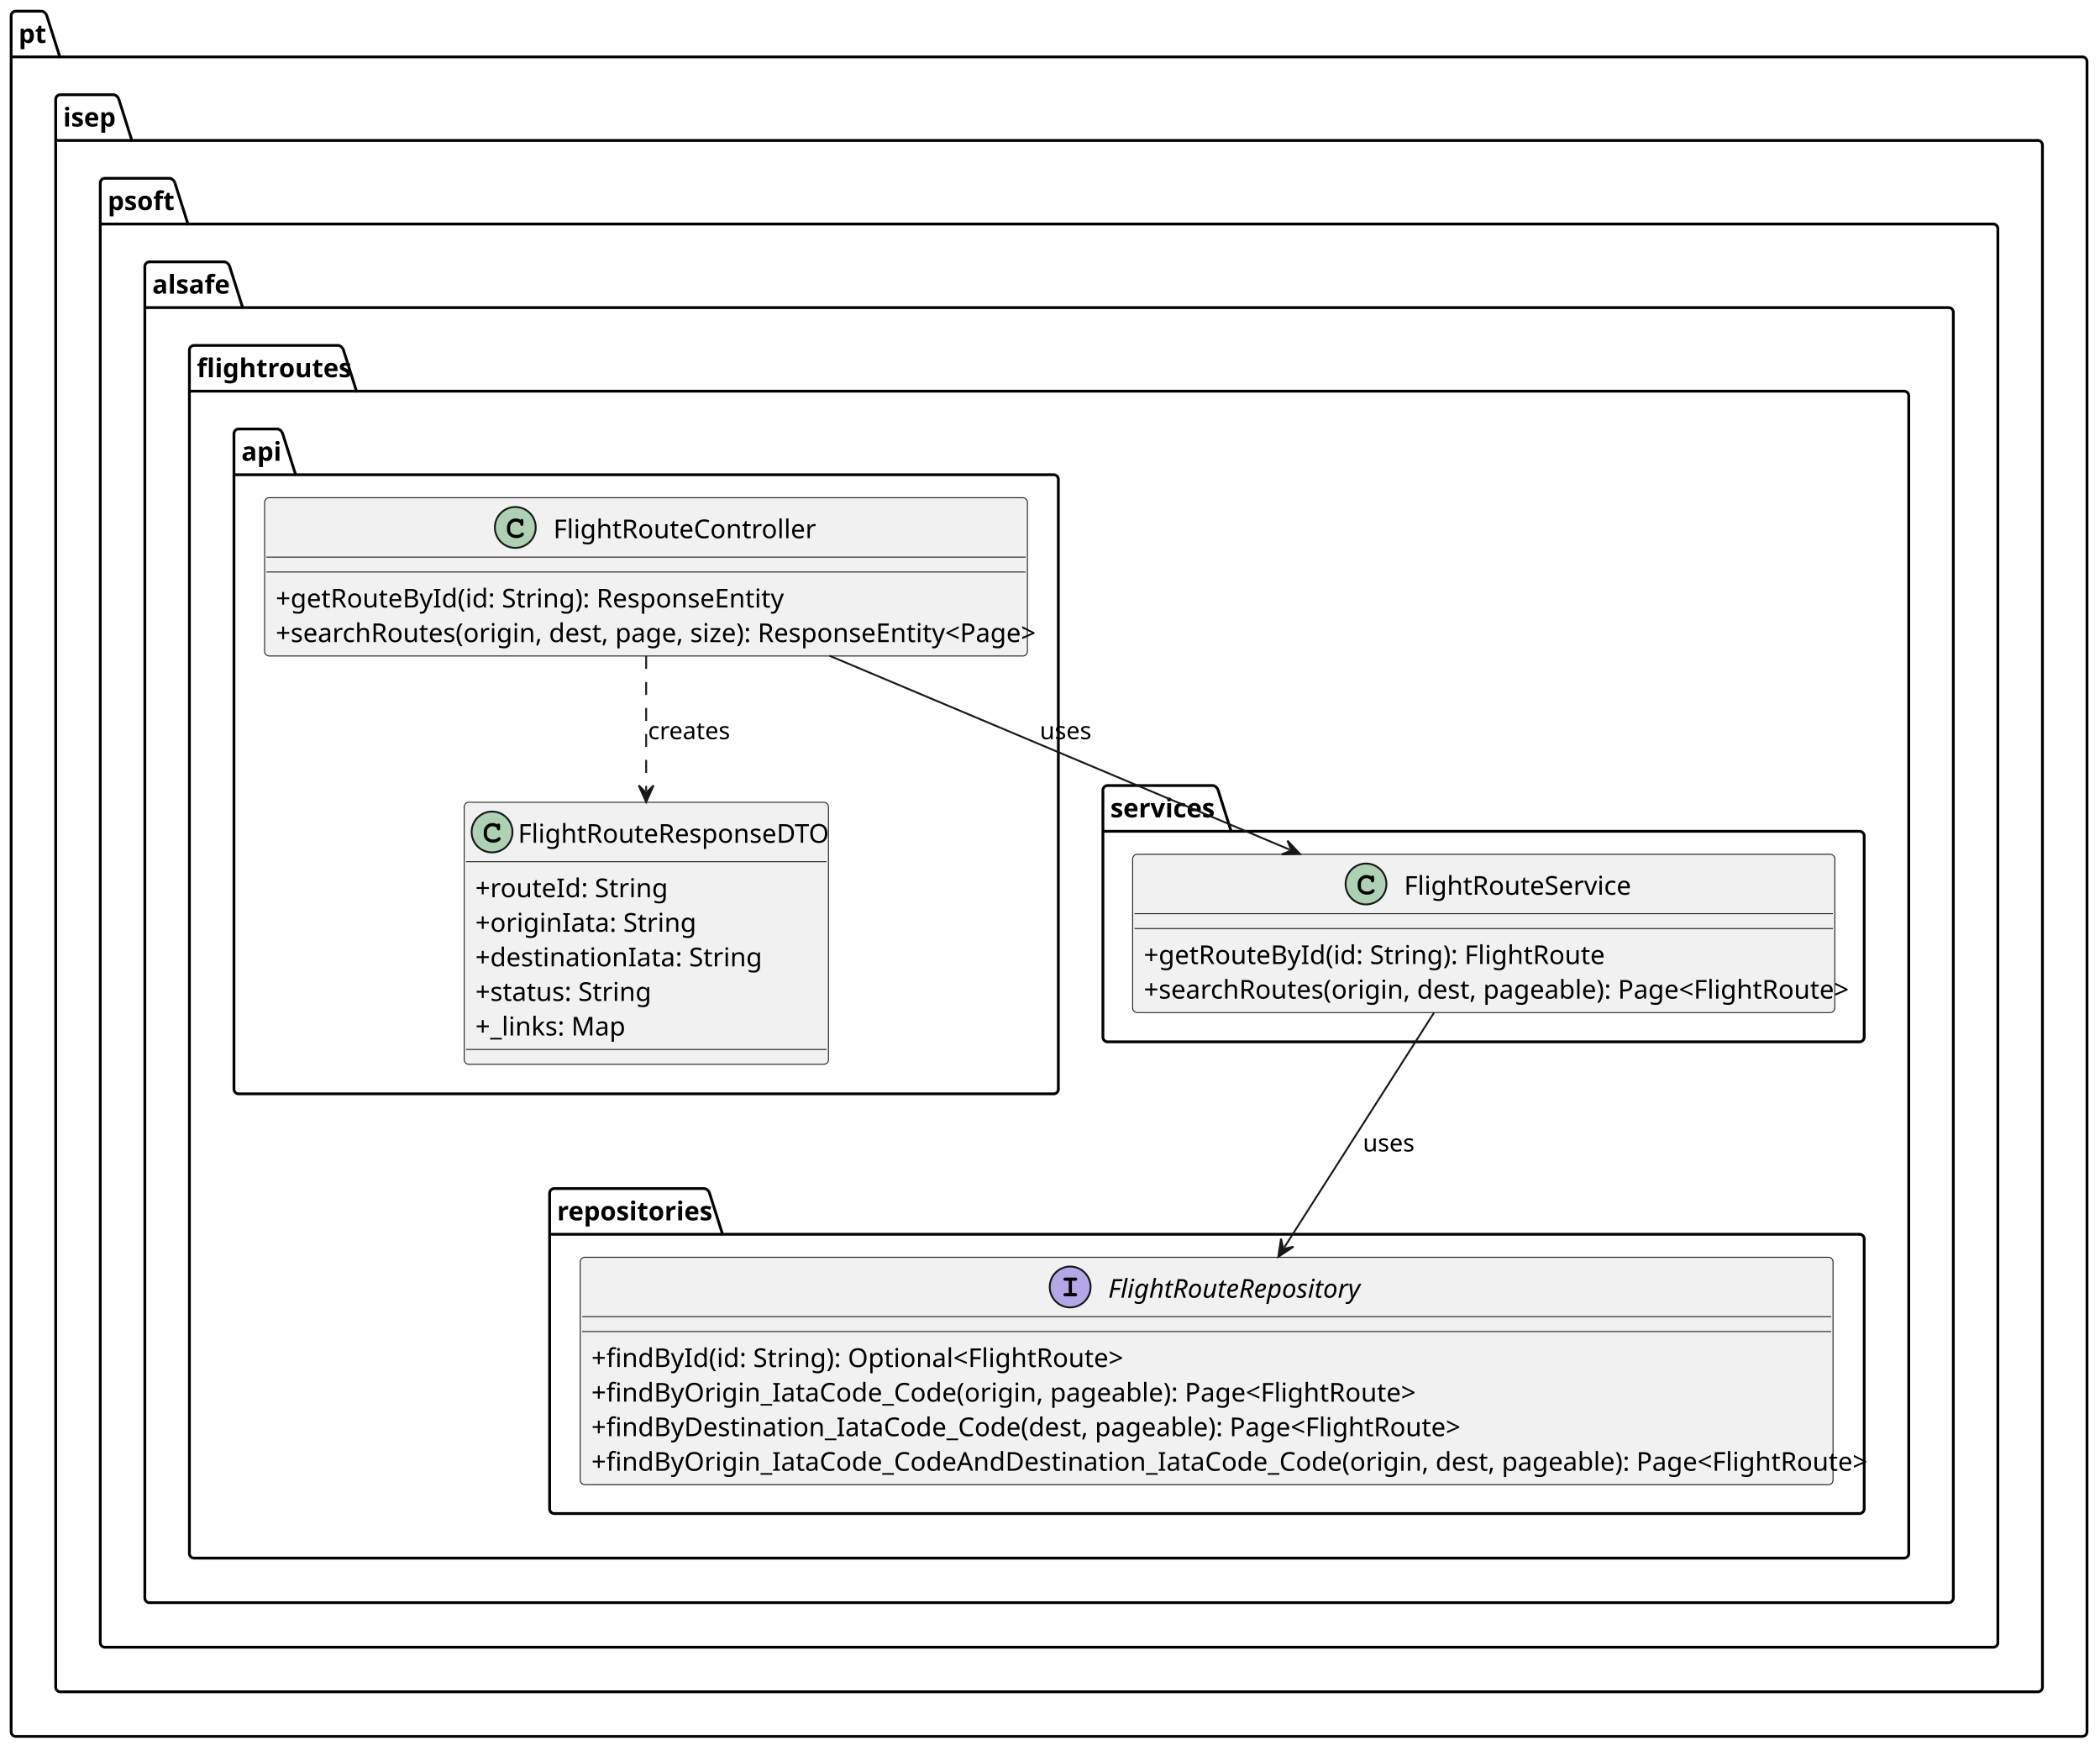
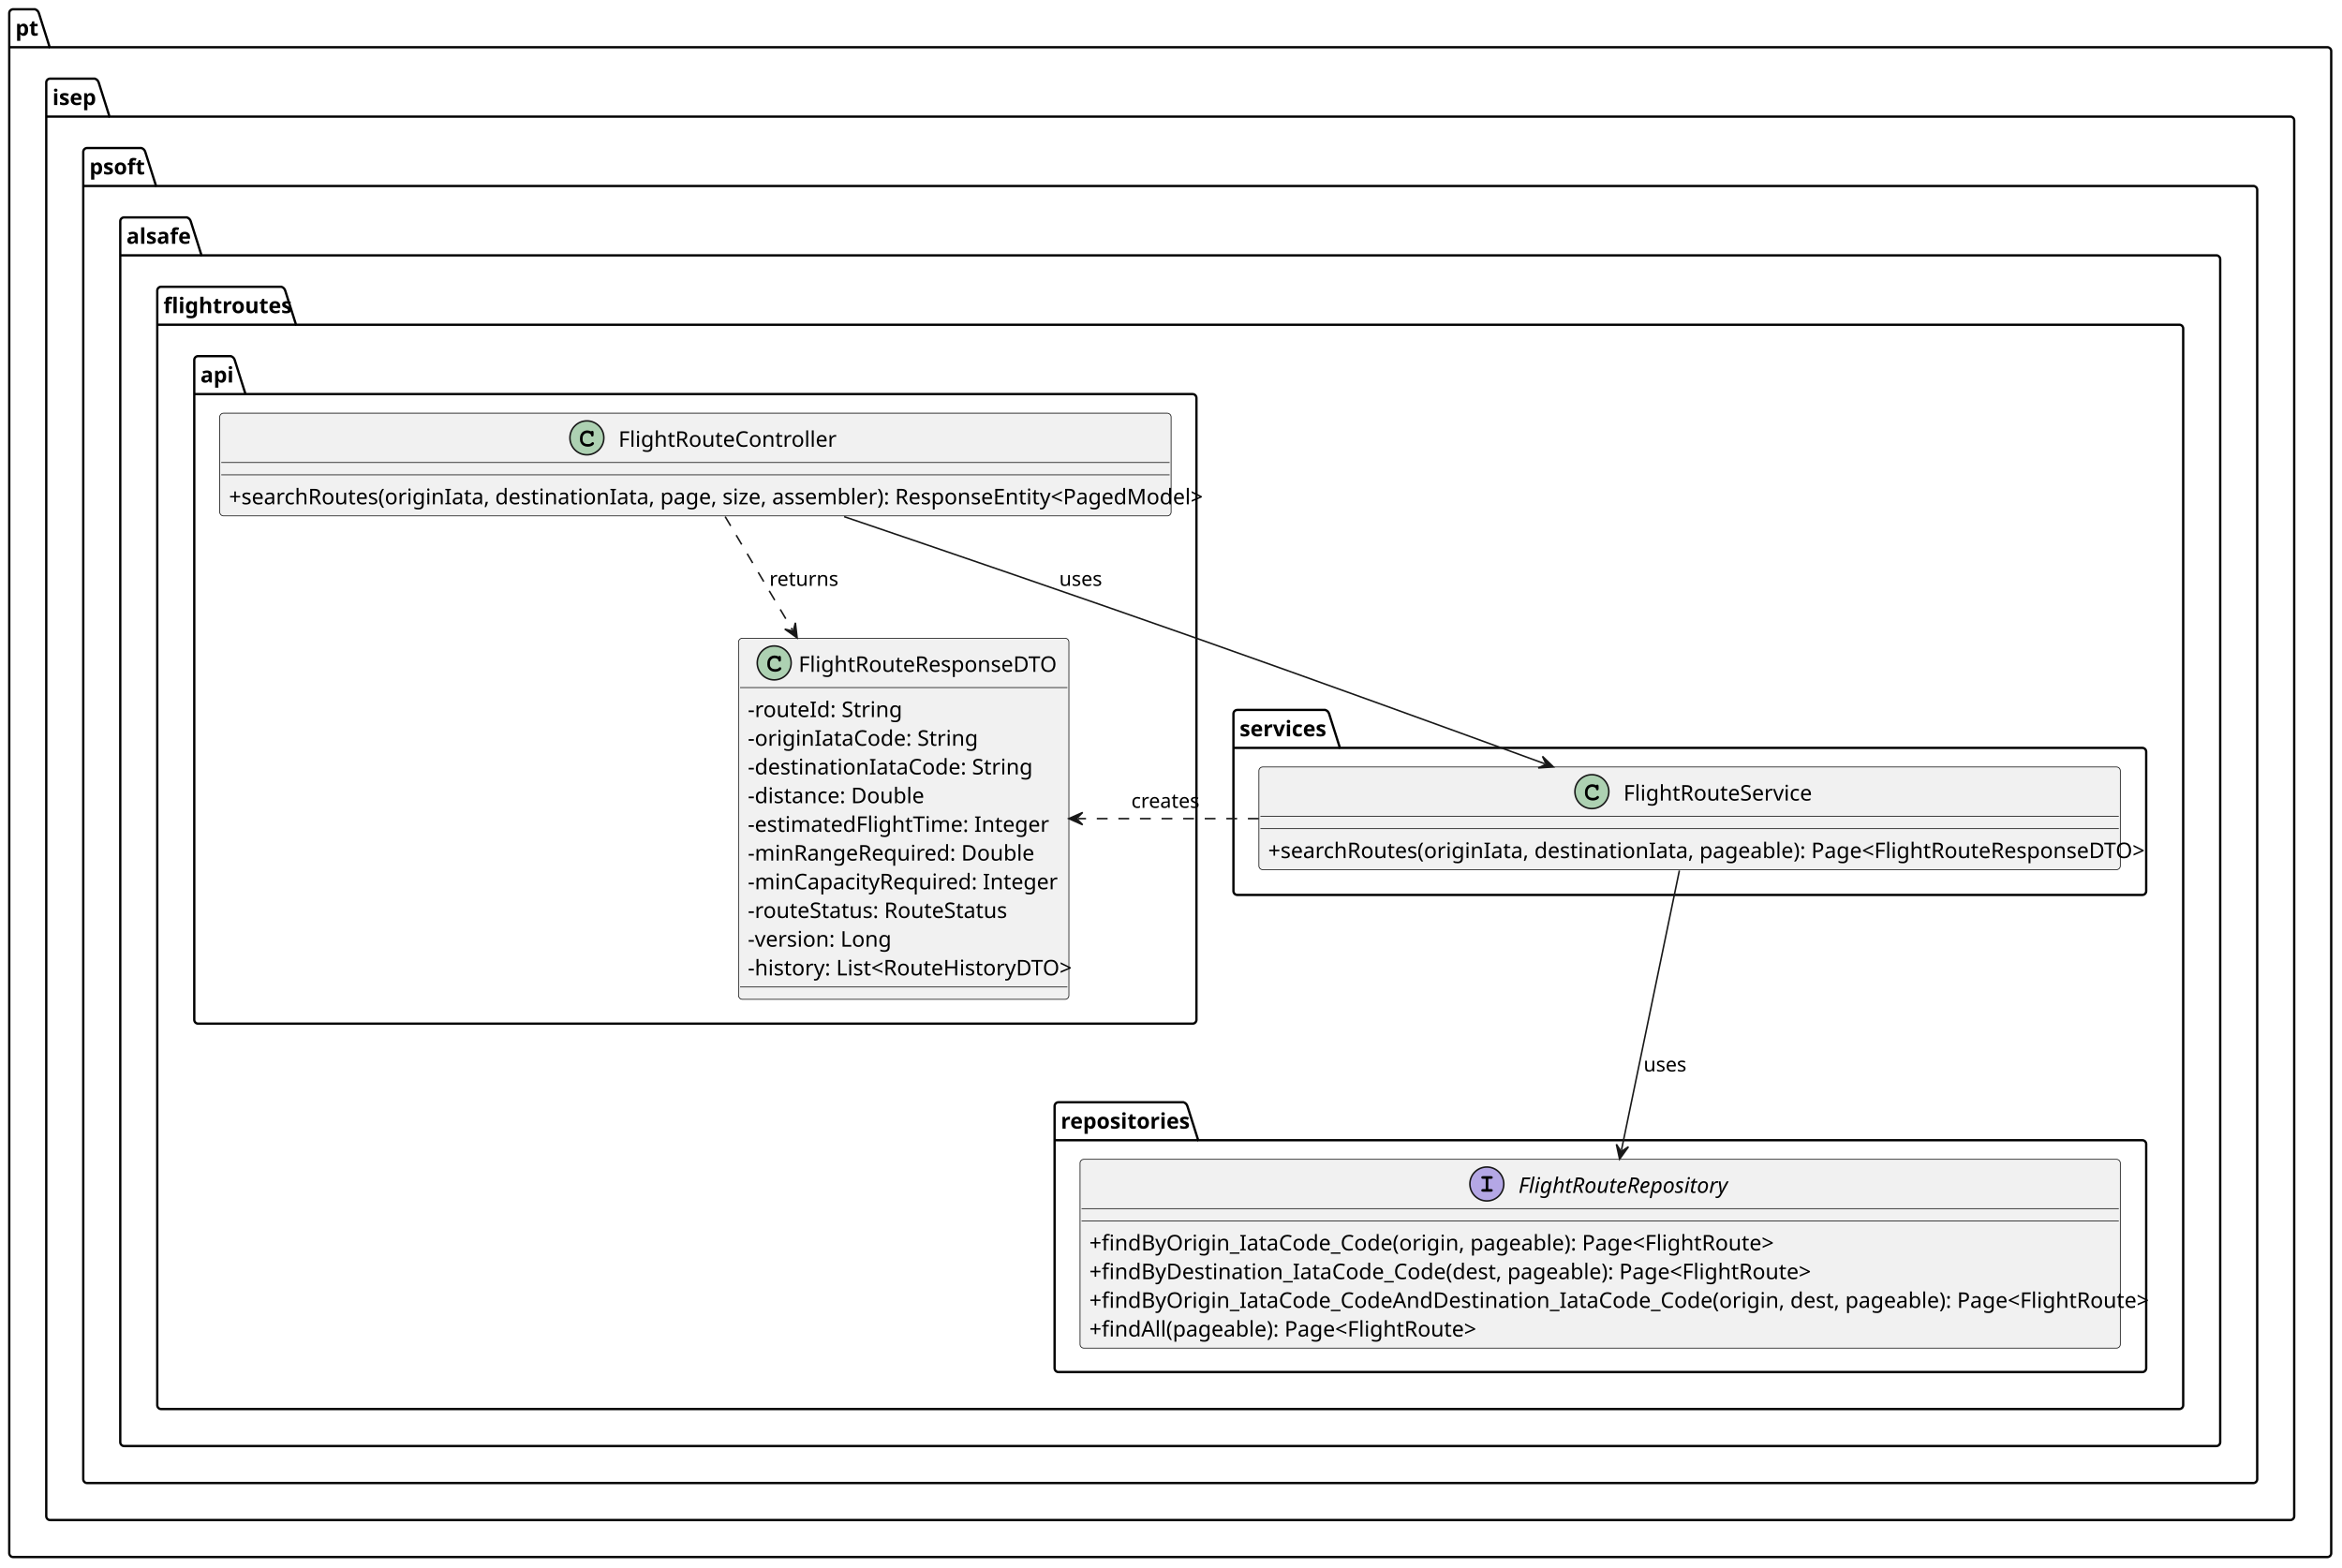
- <svg xmlns="http://www.w3.org/2000/svg" contentStyleType="text/css" data-diagram-type="CLASS" height="942px" preserveAspectRatio="none" style="width:1131px;height:942px;background:#FFFFFF;" version="1.1" viewBox="0 0 1131 942" width="1131px" zoomAndPan="magnify">
+ <svg xmlns="http://www.w3.org/2000/svg" contentStyleType="text/css" data-diagram-type="CLASS" height="1017px" preserveAspectRatio="none" style="width:1519px;height:1017px;background:#FFFFFF;" version="1.1" viewBox="0 0 1519 1017" width="1519px" zoomAndPan="magnify">
  <defs />
  <g>
    <g class="cluster" data-entity="pt" data-source-line="4" data-uid="ent0004" id="cluster_pt">
-       <path d="M8.5,6.014 L22.714,6.014 A3.75,3.75 0 0 1 25.214,8.514 L32.214,30.635 L1121.5,30.635 A2.5,2.5 0 0 1 1124,33.135 L1124,932.514 A2.5,2.5 0 0 1 1121.5,935.014 L8.5,935.014 A2.5,2.5 0 0 1 6,932.514 L6,8.514 A2.5,2.5 0 0 1 8.5,6.014" fill="none" style="stroke:#000000;stroke-width:1.5;" />
+       <path d="M8.5,6.014 L22.714,6.014 A3.75,3.75 0 0 1 25.214,8.514 L32.214,30.635 L1509.5,30.635 A2.5,2.5 0 0 1 1512,33.135 L1512,1007.514 A2.5,2.5 0 0 1 1509.5,1010.014 L8.5,1010.014 A2.5,2.5 0 0 1 6,1007.514 L6,8.514 A2.5,2.5 0 0 1 8.5,6.014" fill="none" style="stroke:#000000;stroke-width:1.5;" />
      <line style="stroke:#000000;stroke-width:1.5;" x1="6" x2="32.214" y1="30.635" y2="30.635" />
      <text fill="#000000" font-family="sans-serif" font-size="14" font-weight="bold" lengthAdjust="spacing" textLength="13.214" x="10" y="23.121">pt</text>
    </g>
    <g class="cluster" data-entity="isep" data-source-line="4" data-uid="ent0005" id="cluster_isep">
-       <path d="M32.5,51.014 L61.514,51.014 A3.75,3.75 0 0 1 64.014,53.514 L71.014,75.635 L1097.5,75.635 A2.5,2.5 0 0 1 1100,78.135 L1100,908.514 A2.5,2.5 0 0 1 1097.5,911.014 L32.5,911.014 A2.5,2.5 0 0 1 30,908.514 L30,53.514 A2.5,2.5 0 0 1 32.5,51.014" fill="none" style="stroke:#000000;stroke-width:1.5;" />
+       <path d="M32.5,51.014 L61.514,51.014 A3.75,3.75 0 0 1 64.014,53.514 L71.014,75.635 L1485.5,75.635 A2.5,2.5 0 0 1 1488,78.135 L1488,983.514 A2.5,2.5 0 0 1 1485.5,986.014 L32.5,986.014 A2.5,2.5 0 0 1 30,983.514 L30,53.514 A2.5,2.5 0 0 1 32.5,51.014" fill="none" style="stroke:#000000;stroke-width:1.5;" />
      <line style="stroke:#000000;stroke-width:1.5;" x1="30" x2="71.014" y1="75.635" y2="75.635" />
      <text fill="#000000" font-family="sans-serif" font-size="14" font-weight="bold" lengthAdjust="spacing" textLength="28.014" x="34" y="68.121">isep</text>
    </g>
    <g class="cluster" data-entity="psoft" data-source-line="4" data-uid="ent0006" id="cluster_psoft">
-       <path d="M56.5,96.014 L91.714,96.014 A3.75,3.75 0 0 1 94.214,98.514 L101.214,120.635 L1073.5,120.635 A2.5,2.5 0 0 1 1076,123.135 L1076,884.514 A2.5,2.5 0 0 1 1073.5,887.014 L56.5,887.014 A2.5,2.5 0 0 1 54,884.514 L54,98.514 A2.5,2.5 0 0 1 56.5,96.014" fill="none" style="stroke:#000000;stroke-width:1.5;" />
+       <path d="M56.5,96.014 L91.714,96.014 A3.75,3.75 0 0 1 94.214,98.514 L101.214,120.635 L1461.5,120.635 A2.5,2.5 0 0 1 1464,123.135 L1464,959.514 A2.5,2.5 0 0 1 1461.5,962.014 L56.5,962.014 A2.5,2.5 0 0 1 54,959.514 L54,98.514 A2.5,2.5 0 0 1 56.5,96.014" fill="none" style="stroke:#000000;stroke-width:1.5;" />
      <line style="stroke:#000000;stroke-width:1.5;" x1="54" x2="101.214" y1="120.635" y2="120.635" />
      <text fill="#000000" font-family="sans-serif" font-size="14" font-weight="bold" lengthAdjust="spacing" textLength="34.214" x="58" y="113.121">psoft</text>
    </g>
    <g class="cluster" data-entity="alsafe" data-source-line="4" data-uid="ent0007" id="cluster_alsafe">
-       <path d="M80.5,141.014 L121.196,141.014 A3.75,3.75 0 0 1 123.696,143.514 L130.696,165.635 L1049.5,165.635 A2.5,2.5 0 0 1 1052,168.135 L1052,860.514 A2.5,2.5 0 0 1 1049.5,863.014 L80.5,863.014 A2.5,2.5 0 0 1 78,860.514 L78,143.514 A2.5,2.5 0 0 1 80.5,141.014" fill="none" style="stroke:#000000;stroke-width:1.5;" />
+       <path d="M80.5,141.014 L121.196,141.014 A3.75,3.75 0 0 1 123.696,143.514 L130.696,165.635 L1437.5,165.635 A2.5,2.5 0 0 1 1440,168.135 L1440,935.514 A2.5,2.5 0 0 1 1437.5,938.014 L80.5,938.014 A2.5,2.5 0 0 1 78,935.514 L78,143.514 A2.5,2.5 0 0 1 80.5,141.014" fill="none" style="stroke:#000000;stroke-width:1.5;" />
      <line style="stroke:#000000;stroke-width:1.5;" x1="78" x2="130.696" y1="165.635" y2="165.635" />
      <text fill="#000000" font-family="sans-serif" font-size="14" font-weight="bold" lengthAdjust="spacing" textLength="39.696" x="82" y="158.121">alsafe</text>
    </g>
    <g class="cluster" data-entity="flightroutes" data-source-line="4" data-uid="ent0008" id="cluster_flightroutes">
-       <path d="M104.5,186.014 L182.493,186.014 A3.75,3.75 0 0 1 184.993,188.514 L191.993,210.635 L1025.5,210.635 A2.5,2.5 0 0 1 1028,213.135 L1028,836.514 A2.5,2.5 0 0 1 1025.5,839.014 L104.5,839.014 A2.5,2.5 0 0 1 102,836.514 L102,188.514 A2.5,2.5 0 0 1 104.5,186.014" fill="none" style="stroke:#000000;stroke-width:1.5;" />
+       <path d="M104.5,186.014 L182.493,186.014 A3.75,3.75 0 0 1 184.993,188.514 L191.993,210.635 L1413.5,210.635 A2.5,2.5 0 0 1 1416,213.135 L1416,911.514 A2.5,2.5 0 0 1 1413.5,914.014 L104.5,914.014 A2.5,2.5 0 0 1 102,911.514 L102,188.514 A2.5,2.5 0 0 1 104.5,186.014" fill="none" style="stroke:#000000;stroke-width:1.5;" />
      <line style="stroke:#000000;stroke-width:1.5;" x1="102" x2="191.993" y1="210.635" y2="210.635" />
      <text fill="#000000" font-family="sans-serif" font-size="14" font-weight="bold" lengthAdjust="spacing" textLength="76.993" x="106" y="203.121">flightroutes</text>
    </g>
    <g class="cluster" data-entity="api" data-source-line="3" data-uid="ent0002" id="cluster_api">
-       <path d="M128.5,231.014 L149.727,231.014 A3.75,3.75 0 0 1 152.227,233.514 L159.227,255.635 L567.5,255.635 A2.5,2.5 0 0 1 570,258.135 L570,586.514 A2.5,2.5 0 0 1 567.5,589.014 L128.5,589.014 A2.5,2.5 0 0 1 126,586.514 L126,233.514 A2.5,2.5 0 0 1 128.5,231.014" fill="none" style="stroke:#000000;stroke-width:1.5;" />
+       <path d="M128.5,231.014 L149.727,231.014 A3.75,3.75 0 0 1 152.227,233.514 L159.227,255.635 L773.5,255.635 A2.5,2.5 0 0 1 776,258.135 L776,661.514 A2.5,2.5 0 0 1 773.5,664.014 L128.5,664.014 A2.5,2.5 0 0 1 126,661.514 L126,233.514 A2.5,2.5 0 0 1 128.5,231.014" fill="none" style="stroke:#000000;stroke-width:1.5;" />
      <line style="stroke:#000000;stroke-width:1.5;" x1="126" x2="159.227" y1="255.635" y2="255.635" />
      <text fill="#000000" font-family="sans-serif" font-size="14" font-weight="bold" lengthAdjust="spacing" textLength="20.227" x="130" y="248.121">api</text>
    </g>
-     <g class="cluster" data-entity="services" data-source-line="17" data-uid="ent0010" id="cluster_services">
-       <path d="M596.5,423.014 L653.555,423.014 A3.75,3.75 0 0 1 656.055,425.514 L663.055,447.635 L1001.5,447.635 A2.5,2.5 0 0 1 1004,450.135 L1004,558.514 A2.5,2.5 0 0 1 1001.5,561.014 L596.5,561.014 A2.5,2.5 0 0 1 594,558.514 L594,425.514 A2.5,2.5 0 0 1 596.5,423.014" fill="none" style="stroke:#000000;stroke-width:1.5;" />
-       <line style="stroke:#000000;stroke-width:1.5;" x1="594" x2="663.055" y1="447.635" y2="447.635" />
-       <text fill="#000000" font-family="sans-serif" font-size="14" font-weight="bold" lengthAdjust="spacing" textLength="56.055" x="598" y="440.121">services</text>
+     <g class="cluster" data-entity="services" data-source-line="21" data-uid="ent0010" id="cluster_services">
+       <path d="M802.5,460.514 L859.555,460.514 A3.75,3.75 0 0 1 862.055,463.014 L869.055,485.135 L1389.5,485.135 A2.5,2.5 0 0 1 1392,487.635 L1392,578.014 A2.5,2.5 0 0 1 1389.5,580.514 L802.5,580.514 A2.5,2.5 0 0 1 800,578.014 L800,463.014 A2.5,2.5 0 0 1 802.5,460.514" fill="none" style="stroke:#000000;stroke-width:1.5;" />
+       <line style="stroke:#000000;stroke-width:1.5;" x1="800" x2="869.055" y1="485.135" y2="485.135" />
+       <text fill="#000000" font-family="sans-serif" font-size="14" font-weight="bold" lengthAdjust="spacing" textLength="56.055" x="804" y="477.621">services</text>
    </g>
-     <g class="cluster" data-entity="repositories" data-source-line="24" data-uid="ent0012" id="cluster_repositories">
-       <path d="M298.5,640.014 L379.638,640.014 A3.75,3.75 0 0 1 382.138,642.514 L389.138,664.635 L1001.5,664.635 A2.5,2.5 0 0 1 1004,667.135 L1004,812.514 A2.5,2.5 0 0 1 1001.5,815.014 L298.5,815.014 A2.5,2.5 0 0 1 296,812.514 L296,642.514 A2.5,2.5 0 0 1 298.5,640.014" fill="none" style="stroke:#000000;stroke-width:1.5;" />
-       <line style="stroke:#000000;stroke-width:1.5;" x1="296" x2="389.138" y1="664.635" y2="664.635" />
-       <text fill="#000000" font-family="sans-serif" font-size="14" font-weight="bold" lengthAdjust="spacing" textLength="80.138" x="300" y="657.121">repositories</text>
+     <g class="cluster" data-entity="repositories" data-source-line="27" data-uid="ent0012" id="cluster_repositories">
+       <path d="M686.5,715.014 L767.638,715.014 A3.75,3.75 0 0 1 770.138,717.514 L777.138,739.635 L1389.5,739.635 A2.5,2.5 0 0 1 1392,742.135 L1392,887.514 A2.5,2.5 0 0 1 1389.5,890.014 L686.5,890.014 A2.5,2.5 0 0 1 684,887.514 L684,717.514 A2.5,2.5 0 0 1 686.5,715.014" fill="none" style="stroke:#000000;stroke-width:1.5;" />
+       <line style="stroke:#000000;stroke-width:1.5;" x1="684" x2="777.138" y1="739.635" y2="739.635" />
+       <text fill="#000000" font-family="sans-serif" font-size="14" font-weight="bold" lengthAdjust="spacing" textLength="80.138" x="688" y="732.121">repositories</text>
    </g>
    <g class="entity" data-entity="FlightRouteController" data-source-line="4" data-uid="ent0003" id="entity_FlightRouteController">
-       <rect fill="#F1F1F1" height="85.242" rx="2.5" ry="2.5" style="stroke:#181818;stroke-width:0.5;" width="410.843" x="142.5" y="268.014" />
-       <ellipse cx="277.53" cy="284.014" fill="#ADD1B2" rx="11" ry="11" style="stroke:#181818;stroke-width:1;" />
-       <path d="M280.296,279.889 Q280.452,279.67 280.64,279.56 Q280.827,279.451 281.046,279.451 Q281.421,279.451 281.655,279.717 Q281.89,279.967 281.89,280.576 L281.89,282.029 Q281.89,282.639 281.655,282.904 Q281.421,283.17 281.046,283.17 Q280.702,283.17 280.499,282.967 Q280.296,282.779 280.187,282.264 Q280.14,281.904 279.952,281.717 Q279.624,281.342 279.015,281.123 Q278.405,280.904 277.78,280.904 Q277.015,280.904 276.374,281.232 Q275.749,281.56 275.249,282.31 Q274.765,283.06 274.765,284.092 L274.765,285.185 Q274.765,286.42 275.655,287.248 Q276.546,288.06 278.14,288.06 Q279.077,288.06 279.733,287.81 Q280.124,287.654 280.546,287.217 Q280.812,286.951 280.952,286.873 Q281.108,286.795 281.312,286.795 Q281.64,286.795 281.89,287.06 Q282.155,287.31 282.155,287.654 Q282.155,287.998 281.812,288.404 Q281.312,288.982 280.515,289.31 Q279.437,289.764 278.14,289.764 Q276.624,289.764 275.421,289.139 Q274.437,288.639 273.749,287.576 Q273.062,286.498 273.062,285.217 L273.062,284.06 Q273.062,282.732 273.671,281.592 Q274.296,280.435 275.39,279.826 Q276.483,279.201 277.718,279.201 Q278.452,279.201 279.093,279.373 Q279.749,279.529 280.296,279.889 Z " fill="#000000" />
-       <text fill="#000000" font-family="sans-serif" font-size="14" lengthAdjust="spacing" textLength="132.282" x="298.03" y="289.81">FlightRouteController</text>
-       <line style="stroke:#181818;stroke-width:0.5;" x1="143.5" x2="552.343" y1="300.014" y2="300.014" />
-       <line style="stroke:#181818;stroke-width:0.5;" x1="143.5" x2="552.343" y1="308.014" y2="308.014" />
-       <text fill="#000000" font-family="sans-serif" font-size="14" lengthAdjust="spacing" textLength="263.416" x="148.5" y="327.121">+getRouteById(id: String): ResponseEntity</text>
-       <text fill="#000000" font-family="sans-serif" font-size="14" lengthAdjust="spacing" textLength="398.843" x="148.5" y="345.742">+searchRoutes(origin, dest, page, size): ResponseEntity&lt;Page&gt;</text>
+       <rect fill="#F1F1F1" height="66.621" rx="2.5" ry="2.5" style="stroke:#181818;stroke-width:0.5;" width="617.076" x="142.5" y="268.014" />
+       <ellipse cx="380.647" cy="284.014" fill="#ADD1B2" rx="11" ry="11" style="stroke:#181818;stroke-width:1;" />
+       <path d="M383.413,279.889 Q383.569,279.67 383.756,279.56 Q383.944,279.451 384.163,279.451 Q384.538,279.451 384.772,279.717 Q385.006,279.967 385.006,280.576 L385.006,282.029 Q385.006,282.639 384.772,282.904 Q384.538,283.17 384.163,283.17 Q383.819,283.17 383.616,282.967 Q383.413,282.779 383.303,282.264 Q383.256,281.904 383.069,281.717 Q382.741,281.342 382.131,281.123 Q381.522,280.904 380.897,280.904 Q380.131,280.904 379.491,281.232 Q378.866,281.56 378.366,282.31 Q377.881,283.06 377.881,284.092 L377.881,285.185 Q377.881,286.42 378.772,287.248 Q379.663,288.06 381.256,288.06 Q382.194,288.06 382.85,287.81 Q383.241,287.654 383.663,287.217 Q383.928,286.951 384.069,286.873 Q384.225,286.795 384.428,286.795 Q384.756,286.795 385.006,287.06 Q385.272,287.31 385.272,287.654 Q385.272,287.998 384.928,288.404 Q384.428,288.982 383.631,289.31 Q382.553,289.764 381.256,289.764 Q379.741,289.764 378.538,289.139 Q377.553,288.639 376.866,287.576 Q376.178,286.498 376.178,285.217 L376.178,284.06 Q376.178,282.732 376.788,281.592 Q377.413,280.435 378.506,279.826 Q379.6,279.201 380.834,279.201 Q381.569,279.201 382.209,279.373 Q382.866,279.529 383.413,279.889 Z " fill="#000000" />
+       <text fill="#000000" font-family="sans-serif" font-size="14" lengthAdjust="spacing" textLength="132.282" x="401.147" y="289.81">FlightRouteController</text>
+       <line style="stroke:#181818;stroke-width:0.5;" x1="143.5" x2="758.576" y1="300.014" y2="300.014" />
+       <line style="stroke:#181818;stroke-width:0.5;" x1="143.5" x2="758.576" y1="308.014" y2="308.014" />
+       <text fill="#000000" font-family="sans-serif" font-size="14" lengthAdjust="spacing" textLength="605.076" x="148.5" y="327.121">+searchRoutes(originIata, destinationIata, page, size, assembler): ResponseEntity&lt;PagedModel&gt;</text>
    </g>
-     <g class="entity" data-entity="FlightRouteResponseDTO" data-source-line="8" data-uid="ent0009" id="entity_FlightRouteResponseDTO">
-       <rect fill="#F1F1F1" height="141.106" rx="2.5" ry="2.5" style="stroke:#181818;stroke-width:0.5;" width="196.185" x="250" y="432.014" />
-       <ellipse cx="265" cy="448.014" fill="#ADD1B2" rx="11" ry="11" style="stroke:#181818;stroke-width:1;" />
-       <path d="M267.766,443.889 Q267.922,443.67 268.109,443.56 Q268.297,443.451 268.516,443.451 Q268.891,443.451 269.125,443.717 Q269.359,443.967 269.359,444.576 L269.359,446.029 Q269.359,446.639 269.125,446.904 Q268.891,447.17 268.516,447.17 Q268.172,447.17 267.969,446.967 Q267.766,446.779 267.656,446.264 Q267.609,445.904 267.422,445.717 Q267.094,445.342 266.484,445.123 Q265.875,444.904 265.25,444.904 Q264.484,444.904 263.844,445.232 Q263.219,445.56 262.719,446.31 Q262.234,447.06 262.234,448.092 L262.234,449.185 Q262.234,450.42 263.125,451.248 Q264.016,452.06 265.609,452.06 Q266.547,452.06 267.203,451.81 Q267.594,451.654 268.016,451.217 Q268.281,450.951 268.422,450.873 Q268.578,450.795 268.781,450.795 Q269.109,450.795 269.359,451.06 Q269.625,451.31 269.625,451.654 Q269.625,451.998 269.281,452.404 Q268.781,452.982 267.984,453.31 Q266.906,453.764 265.609,453.764 Q264.094,453.764 262.891,453.139 Q261.906,452.639 261.219,451.576 Q260.531,450.498 260.531,449.217 L260.531,448.06 Q260.531,446.732 261.141,445.592 Q261.766,444.435 262.859,443.826 Q263.953,443.201 265.188,443.201 Q265.922,443.201 266.562,443.373 Q267.219,443.529 267.766,443.889 Z " fill="#000000" />
-       <text fill="#000000" font-family="sans-serif" font-size="14" lengthAdjust="spacing" textLength="164.185" x="279" y="453.81">FlightRouteResponseDTO</text>
-       <line style="stroke:#181818;stroke-width:0.5;" x1="251" x2="445.185" y1="464.014" y2="464.014" />
-       <text fill="#000000" font-family="sans-serif" font-size="14" lengthAdjust="spacing" textLength="96.113" x="256" y="483.121">+routeId: String</text>
-       <text fill="#000000" font-family="sans-serif" font-size="14" lengthAdjust="spacing" textLength="110.12" x="256" y="501.742">+originIata: String</text>
-       <text fill="#000000" font-family="sans-serif" font-size="14" lengthAdjust="spacing" textLength="143.596" x="256" y="520.363">+destinationIata: String</text>
-       <text fill="#000000" font-family="sans-serif" font-size="14" lengthAdjust="spacing" textLength="89.879" x="256" y="538.984">+status: String</text>
-       <text fill="#000000" font-family="sans-serif" font-size="14" lengthAdjust="spacing" textLength="78.982" x="256" y="557.606">+_links: Map</text>
-       <line style="stroke:#181818;stroke-width:0.5;" x1="251" x2="445.185" y1="565.119" y2="565.119" />
+     <g class="entity" data-entity="FlightRouteResponseDTO" data-source-line="7" data-uid="ent0009" id="entity_FlightRouteResponseDTO">
+       <rect fill="#F1F1F1" height="234.211" rx="2.5" ry="2.5" style="stroke:#181818;stroke-width:0.5;" width="214.282" x="479" y="414.014" />
+       <ellipse cx="502.144" cy="430.014" fill="#ADD1B2" rx="11" ry="11" style="stroke:#181818;stroke-width:1;" />
+       <path d="M504.909,425.889 Q505.065,425.67 505.253,425.56 Q505.44,425.451 505.659,425.451 Q506.034,425.451 506.269,425.717 Q506.503,425.967 506.503,426.576 L506.503,428.029 Q506.503,428.639 506.269,428.904 Q506.034,429.17 505.659,429.17 Q505.315,429.17 505.112,428.967 Q504.909,428.779 504.8,428.264 Q504.753,427.904 504.565,427.717 Q504.237,427.342 503.628,427.123 Q503.019,426.904 502.394,426.904 Q501.628,426.904 500.987,427.232 Q500.362,427.56 499.862,428.31 Q499.378,429.06 499.378,430.092 L499.378,431.185 Q499.378,432.42 500.269,433.248 Q501.159,434.06 502.753,434.06 Q503.69,434.06 504.347,433.81 Q504.737,433.654 505.159,433.217 Q505.425,432.951 505.565,432.873 Q505.722,432.795 505.925,432.795 Q506.253,432.795 506.503,433.06 Q506.769,433.31 506.769,433.654 Q506.769,433.998 506.425,434.404 Q505.925,434.982 505.128,435.31 Q504.05,435.764 502.753,435.764 Q501.237,435.764 500.034,435.139 Q499.05,434.639 498.362,433.576 Q497.675,432.498 497.675,431.217 L497.675,430.06 Q497.675,428.732 498.284,427.592 Q498.909,426.435 500.003,425.826 Q501.097,425.201 502.331,425.201 Q503.065,425.201 503.706,425.373 Q504.362,425.529 504.909,425.889 Z " fill="#000000" />
+       <text fill="#000000" font-family="sans-serif" font-size="14" lengthAdjust="spacing" textLength="164.185" x="517.953" y="435.81">FlightRouteResponseDTO</text>
+       <line style="stroke:#181818;stroke-width:0.5;" x1="480" x2="692.282" y1="446.014" y2="446.014" />
+       <text fill="#000000" font-family="sans-serif" font-size="14" lengthAdjust="spacing" textLength="92.6" x="485" y="465.121">-routeId: String</text>
+       <text fill="#000000" font-family="sans-serif" font-size="14" lengthAdjust="spacing" textLength="140.075" x="485" y="483.742">-originIataCode: String</text>
+       <text fill="#000000" font-family="sans-serif" font-size="14" lengthAdjust="spacing" textLength="173.551" x="485" y="502.363">-destinationIataCode: String</text>
+       <text fill="#000000" font-family="sans-serif" font-size="14" lengthAdjust="spacing" textLength="108.951" x="485" y="520.984">-distance: Double</text>
+       <text fill="#000000" font-family="sans-serif" font-size="14" lengthAdjust="spacing" textLength="182.068" x="485" y="539.606">-estimatedFlightTime: Integer</text>
+       <text fill="#000000" font-family="sans-serif" font-size="14" lengthAdjust="spacing" textLength="177.434" x="485" y="558.227">-minRangeRequired: Double</text>
+       <text fill="#000000" font-family="sans-serif" font-size="14" lengthAdjust="spacing" textLength="189.868" x="485" y="576.848">-minCapacityRequired: Integer</text>
+       <text fill="#000000" font-family="sans-serif" font-size="14" lengthAdjust="spacing" textLength="161.089" x="485" y="595.469">-routeStatus: RouteStatus</text>
+       <text fill="#000000" font-family="sans-serif" font-size="14" lengthAdjust="spacing" textLength="88.717" x="485" y="614.09">-version: Long</text>
+       <text fill="#000000" font-family="sans-serif" font-size="14" lengthAdjust="spacing" textLength="202.282" x="485" y="632.711">-history: List&lt;RouteHistoryDTO&gt;</text>
+       <line style="stroke:#181818;stroke-width:0.5;" x1="480" x2="692.282" y1="640.225" y2="640.225" />
    </g>
-     <g class="entity" data-entity="FlightRouteService" data-source-line="18" data-uid="ent0011" id="entity_FlightRouteService">
-       <rect fill="#F1F1F1" height="85.242" rx="2.5" ry="2.5" style="stroke:#181818;stroke-width:0.5;" width="378.174" x="610" y="460.014" />
-       <ellipse cx="735.699" cy="476.014" fill="#ADD1B2" rx="11" ry="11" style="stroke:#181818;stroke-width:1;" />
-       <path d="M738.465,471.889 Q738.621,471.67 738.809,471.56 Q738.996,471.451 739.215,471.451 Q739.59,471.451 739.824,471.717 Q740.059,471.967 740.059,472.576 L740.059,474.029 Q740.059,474.639 739.824,474.904 Q739.59,475.17 739.215,475.17 Q738.871,475.17 738.668,474.967 Q738.465,474.779 738.356,474.264 Q738.309,473.904 738.121,473.717 Q737.793,473.342 737.184,473.123 Q736.574,472.904 735.949,472.904 Q735.184,472.904 734.543,473.232 Q733.918,473.56 733.418,474.31 Q732.934,475.06 732.934,476.092 L732.934,477.185 Q732.934,478.42 733.824,479.248 Q734.715,480.06 736.309,480.06 Q737.246,480.06 737.902,479.81 Q738.293,479.654 738.715,479.217 Q738.981,478.951 739.121,478.873 Q739.277,478.795 739.481,478.795 Q739.809,478.795 740.059,479.06 Q740.324,479.31 740.324,479.654 Q740.324,479.998 739.981,480.404 Q739.481,480.982 738.684,481.31 Q737.606,481.764 736.309,481.764 Q734.793,481.764 733.59,481.139 Q732.606,480.639 731.918,479.576 Q731.231,478.498 731.231,477.217 L731.231,476.06 Q731.231,474.732 731.84,473.592 Q732.465,472.435 733.559,471.826 Q734.652,471.201 735.887,471.201 Q736.621,471.201 737.262,471.373 Q737.918,471.529 738.465,471.889 Z " fill="#000000" />
-       <text fill="#000000" font-family="sans-serif" font-size="14" lengthAdjust="spacing" textLength="118.275" x="756.199" y="481.81">FlightRouteService</text>
-       <line style="stroke:#181818;stroke-width:0.5;" x1="611" x2="987.174" y1="492.014" y2="492.014" />
-       <line style="stroke:#181818;stroke-width:0.5;" x1="611" x2="987.174" y1="500.014" y2="500.014" />
-       <text fill="#000000" font-family="sans-serif" font-size="14" lengthAdjust="spacing" textLength="236.954" x="616" y="519.121">+getRouteById(id: String): FlightRoute</text>
-       <text fill="#000000" font-family="sans-serif" font-size="14" lengthAdjust="spacing" textLength="366.174" x="616" y="537.742">+searchRoutes(origin, dest, pageable): Page&lt;FlightRoute&gt;</text>
+     <g class="entity" data-entity="FlightRouteService" data-source-line="22" data-uid="ent0011" id="entity_FlightRouteService">
+       <rect fill="#F1F1F1" height="66.621" rx="2.5" ry="2.5" style="stroke:#181818;stroke-width:0.5;" width="558.725" x="816.5" y="497.514" />
+       <ellipse cx="1032.475" cy="513.514" fill="#ADD1B2" rx="11" ry="11" style="stroke:#181818;stroke-width:1;" />
+       <path d="M1035.24,509.389 Q1035.397,509.17 1035.584,509.06 Q1035.772,508.951 1035.99,508.951 Q1036.365,508.951 1036.6,509.217 Q1036.834,509.467 1036.834,510.076 L1036.834,511.529 Q1036.834,512.139 1036.6,512.404 Q1036.365,512.67 1035.99,512.67 Q1035.647,512.67 1035.443,512.467 Q1035.24,512.279 1035.131,511.764 Q1035.084,511.404 1034.897,511.217 Q1034.568,510.842 1033.959,510.623 Q1033.35,510.404 1032.725,510.404 Q1031.959,510.404 1031.318,510.732 Q1030.693,511.06 1030.193,511.81 Q1029.709,512.561 1029.709,513.592 L1029.709,514.686 Q1029.709,515.92 1030.6,516.748 Q1031.49,517.561 1033.084,517.561 Q1034.022,517.561 1034.678,517.311 Q1035.068,517.154 1035.49,516.717 Q1035.756,516.451 1035.897,516.373 Q1036.053,516.295 1036.256,516.295 Q1036.584,516.295 1036.834,516.561 Q1037.1,516.811 1037.1,517.154 Q1037.1,517.498 1036.756,517.904 Q1036.256,518.482 1035.459,518.811 Q1034.381,519.264 1033.084,519.264 Q1031.568,519.264 1030.365,518.639 Q1029.381,518.139 1028.693,517.076 Q1028.006,515.998 1028.006,514.717 L1028.006,513.561 Q1028.006,512.232 1028.615,511.092 Q1029.24,509.935 1030.334,509.326 Q1031.428,508.701 1032.662,508.701 Q1033.397,508.701 1034.037,508.873 Q1034.693,509.029 1035.24,509.389 Z " fill="#000000" />
+       <text fill="#000000" font-family="sans-serif" font-size="14" lengthAdjust="spacing" textLength="118.275" x="1052.975" y="519.311">FlightRouteService</text>
+       <line style="stroke:#181818;stroke-width:0.5;" x1="817.5" x2="1374.225" y1="529.514" y2="529.514" />
+       <line style="stroke:#181818;stroke-width:0.5;" x1="817.5" x2="1374.225" y1="537.514" y2="537.514" />
+       <text fill="#000000" font-family="sans-serif" font-size="14" lengthAdjust="spacing" textLength="546.725" x="822.5" y="556.621">+searchRoutes(originIata, destinationIata, pageable): Page&lt;FlightRouteResponseDTO&gt;</text>
    </g>
-     <g class="entity" data-entity="FlightRouteRepository" data-source-line="25" data-uid="ent0013" id="entity_FlightRouteRepository">
-       <rect fill="#F1F1F1" height="122.484" rx="2.5" ry="2.5" style="stroke:#181818;stroke-width:0.5;" width="674.724" x="312.5" y="677.014" />
-       <ellipse cx="576.357" cy="693.014" fill="#B4A7E5" rx="11" ry="11" style="stroke:#181818;stroke-width:1;" />
-       <path d="M577.31,689.654 L577.31,696.311 L579.029,696.311 Q579.638,696.311 579.904,696.545 Q580.169,696.779 580.169,697.17 Q580.169,697.545 579.904,697.779 Q579.638,698.014 579.029,698.014 L573.888,698.014 Q573.279,698.014 573.013,697.779 Q572.748,697.545 572.748,697.154 Q572.748,696.779 573.013,696.545 Q573.279,696.311 573.888,696.311 L575.607,696.311 L575.607,689.654 L573.888,689.654 Q573.279,689.654 573.013,689.42 Q572.748,689.186 572.748,688.795 Q572.748,688.42 573.013,688.186 Q573.279,687.951 573.888,687.951 L579.029,687.951 Q579.638,687.951 579.904,688.186 Q580.169,688.42 580.169,688.795 Q580.169,689.186 579.904,689.42 Q579.638,689.654 579.029,689.654 L577.31,689.654 Z " fill="#000000" />
-       <text fill="#000000" font-family="sans-serif" font-size="14" font-style="italic" lengthAdjust="spacing" textLength="138.51" x="596.857" y="698.811">FlightRouteRepository</text>
-       <line style="stroke:#181818;stroke-width:0.5;" x1="313.5" x2="986.224" y1="709.014" y2="709.014" />
-       <line style="stroke:#181818;stroke-width:0.5;" x1="313.5" x2="986.224" y1="717.014" y2="717.014" />
-       <text fill="#000000" font-family="sans-serif" font-size="14" lengthAdjust="spacing" textLength="271.202" x="318.5" y="736.121">+findById(id: String): Optional&lt;FlightRoute&gt;</text>
-       <text fill="#000000" font-family="sans-serif" font-size="14" lengthAdjust="spacing" textLength="427.67" x="318.5" y="754.742">+findByOrigin_IataCode_Code(origin, pageable): Page&lt;FlightRoute&gt;</text>
-       <text fill="#000000" font-family="sans-serif" font-size="14" lengthAdjust="spacing" textLength="452.587" x="318.5" y="773.363">+findByDestination_IataCode_Code(dest, pageable): Page&lt;FlightRoute&gt;</text>
-       <text fill="#000000" font-family="sans-serif" font-size="14" lengthAdjust="spacing" textLength="662.724" x="318.5" y="791.984">+findByOrigin_IataCode_CodeAndDestination_IataCode_Code(origin, dest, pageable): Page&lt;FlightRoute&gt;</text>
+     <g class="entity" data-entity="FlightRouteRepository" data-source-line="28" data-uid="ent0013" id="entity_FlightRouteRepository">
+       <rect fill="#F1F1F1" height="122.484" rx="2.5" ry="2.5" style="stroke:#181818;stroke-width:0.5;" width="674.724" x="700.5" y="752.014" />
+       <ellipse cx="964.357" cy="768.014" fill="#B4A7E5" rx="11" ry="11" style="stroke:#181818;stroke-width:1;" />
+       <path d="M965.31,764.654 L965.31,771.311 L967.029,771.311 Q967.638,771.311 967.904,771.545 Q968.169,771.779 968.169,772.17 Q968.169,772.545 967.904,772.779 Q967.638,773.014 967.029,773.014 L961.888,773.014 Q961.279,773.014 961.013,772.779 Q960.748,772.545 960.748,772.154 Q960.748,771.779 961.013,771.545 Q961.279,771.311 961.888,771.311 L963.607,771.311 L963.607,764.654 L961.888,764.654 Q961.279,764.654 961.013,764.42 Q960.748,764.186 960.748,763.795 Q960.748,763.42 961.013,763.186 Q961.279,762.951 961.888,762.951 L967.029,762.951 Q967.638,762.951 967.904,763.186 Q968.169,763.42 968.169,763.795 Q968.169,764.186 967.904,764.42 Q967.638,764.654 967.029,764.654 L965.31,764.654 Z " fill="#000000" />
+       <text fill="#000000" font-family="sans-serif" font-size="14" font-style="italic" lengthAdjust="spacing" textLength="138.51" x="984.857" y="773.811">FlightRouteRepository</text>
+       <line style="stroke:#181818;stroke-width:0.5;" x1="701.5" x2="1374.224" y1="784.014" y2="784.014" />
+       <line style="stroke:#181818;stroke-width:0.5;" x1="701.5" x2="1374.224" y1="792.014" y2="792.014" />
+       <text fill="#000000" font-family="sans-serif" font-size="14" lengthAdjust="spacing" textLength="427.67" x="706.5" y="811.121">+findByOrigin_IataCode_Code(origin, pageable): Page&lt;FlightRoute&gt;</text>
+       <text fill="#000000" font-family="sans-serif" font-size="14" lengthAdjust="spacing" textLength="452.587" x="706.5" y="829.742">+findByDestination_IataCode_Code(dest, pageable): Page&lt;FlightRoute&gt;</text>
+       <text fill="#000000" font-family="sans-serif" font-size="14" lengthAdjust="spacing" textLength="662.724" x="706.5" y="848.363">+findByOrigin_IataCode_CodeAndDestination_IataCode_Code(origin, dest, pageable): Page&lt;FlightRoute&gt;</text>
+       <text fill="#000000" font-family="sans-serif" font-size="14" lengthAdjust="spacing" textLength="241.664" x="706.5" y="866.984">+findAll(pageable): Page&lt;FlightRoute&gt;</text>
    </g>
-     <g class="link" data-entity-1="FlightRouteController" data-entity-2="FlightRouteResponseDTO" data-source-line="33" data-uid="lnk14" id="link_FlightRouteController_FlightRouteResponseDTO">
-       <path codeLine="33" d="M348,353.214 C348,376.264 348,399.494 348,425.914" fill="none" id="FlightRouteController-to-FlightRouteResponseDTO" style="stroke:#181818;stroke-width:1;stroke-dasharray:7,7;" />
-       <polygon fill="#181818" points="348,431.914,352,422.914,348,426.914,344,422.914,348,431.914" style="stroke:#181818;stroke-width:1;" />
-       <text fill="#000000" font-family="sans-serif" font-size="13" lengthAdjust="spacing" textLength="42.631" x="349" y="398.042">creates</text>
+     <g class="link" data-entity-1="FlightRouteController" data-entity-2="FlightRouteService" data-source-line="36" data-uid="lnk14" id="link_FlightRouteController_FlightRouteService">
+       <path codeLine="36" d="M547.5,335.134 C612.23,357.134 699.35,386.974 776,414.014 C854.44,441.684 937.715,471.932 1001.885,495.412" fill="none" id="FlightRouteController-to-FlightRouteService" style="stroke:#181818;stroke-width:1;" />
+       <polygon fill="#181818" points="1007.52,497.474,1000.442,490.625,1002.824,495.756,997.693,498.137,1007.52,497.474" style="stroke:#181818;stroke-width:1;" />
+       <text fill="#000000" font-family="sans-serif" font-size="13" lengthAdjust="spacing" textLength="27.46" x="687" y="380.042">uses</text>
    </g>
-     <g class="link" data-entity-1="FlightRouteController" data-entity-2="FlightRouteService" data-source-line="34" data-uid="lnk15" id="link_FlightRouteController_FlightRouteService">
-       <path codeLine="34" d="M446.7,353.094 C521.87,384.764 619.381,425.844 694.611,457.534" fill="none" id="FlightRouteController-to-FlightRouteService" style="stroke:#181818;stroke-width:1;" />
-       <polygon fill="#181818" points="700.14,459.864,693.399,452.683,695.532,457.923,690.293,460.056,700.14,459.864" style="stroke:#181818;stroke-width:1;" />
-       <text fill="#000000" font-family="sans-serif" font-size="13" lengthAdjust="spacing" textLength="27.46" x="560" y="398.042">uses</text>
+     <g class="link" data-entity-1="FlightRouteService" data-entity-2="FlightRouteRepository" data-source-line="37" data-uid="lnk15" id="link_FlightRouteService_FlightRouteRepository">
+       <path codeLine="37" d="M1089.23,564.684 C1079.75,610.484 1063.536,688.718 1051.676,746.008" fill="none" id="FlightRouteService-to-FlightRouteRepository" style="stroke:#181818;stroke-width:1;" />
+       <polygon fill="#181818" points="1050.46,751.884,1056.201,743.881,1051.474,746.987,1048.368,742.26,1050.46,751.884" style="stroke:#181818;stroke-width:1;" />
+       <text fill="#000000" font-family="sans-serif" font-size="13" lengthAdjust="spacing" textLength="27.46" x="1066" y="695.042">uses</text>
    </g>
-     <g class="link" data-entity-1="FlightRouteService" data-entity-2="FlightRouteRepository" data-source-line="35" data-uid="lnk16" id="link_FlightRouteService_FlightRouteRepository">
-       <path codeLine="35" d="M772.36,545.264 C749.01,581.854 717.997,630.456 691.677,671.706" fill="none" id="FlightRouteService-to-FlightRouteRepository" style="stroke:#181818;stroke-width:1;" />
-       <polygon fill="#181818" points="688.45,676.764,696.663,671.328,691.139,672.549,689.919,667.025,688.45,676.764" style="stroke:#181818;stroke-width:1;" />
-       <text fill="#000000" font-family="sans-serif" font-size="13" lengthAdjust="spacing" textLength="27.46" x="734" y="620.042">uses</text>
+     <g class="link" data-entity-1="FlightRouteService" data-entity-2="FlightRouteResponseDTO" data-source-line="38" data-uid="lnk16" id="link_FlightRouteService_FlightRouteResponseDTO">
+       <path codeLine="38" d="M816.38,531.014 C772.61,531.014 735.82,531.014 699.22,531.014" fill="none" id="FlightRouteService-to-FlightRouteResponseDTO" style="stroke:#181818;stroke-width:1;stroke-dasharray:7,7;" />
+       <polygon fill="#181818" points="693.22,531.014,702.22,535.014,698.22,531.014,702.22,527.014,693.22,531.014" style="stroke:#181818;stroke-width:1;" />
+       <text fill="#000000" font-family="sans-serif" font-size="13" lengthAdjust="spacing" textLength="42.631" x="733.75" y="524.042">creates</text>
+     </g>
+     <g class="link" data-entity-1="FlightRouteController" data-entity-2="FlightRouteResponseDTO" data-source-line="39" data-uid="lnk17" id="link_FlightRouteController_FlightRouteResponseDTO">
+       <path codeLine="39" d="M470.34,335.114 C482.81,356.114 496.788,379.674 513.958,408.604" fill="none" id="FlightRouteController-to-FlightRouteResponseDTO" style="stroke:#181818;stroke-width:1;stroke-dasharray:7,7;" />
+       <polygon fill="#181818" points="517.02,413.764,515.866,403.983,514.468,409.464,508.987,408.066,517.02,413.764" style="stroke:#181818;stroke-width:1;" />
+       <text fill="#000000" font-family="sans-serif" font-size="13" lengthAdjust="spacing" textLength="40.46" x="499" y="380.042">returns</text>
    </g>
  </g>
</svg>
